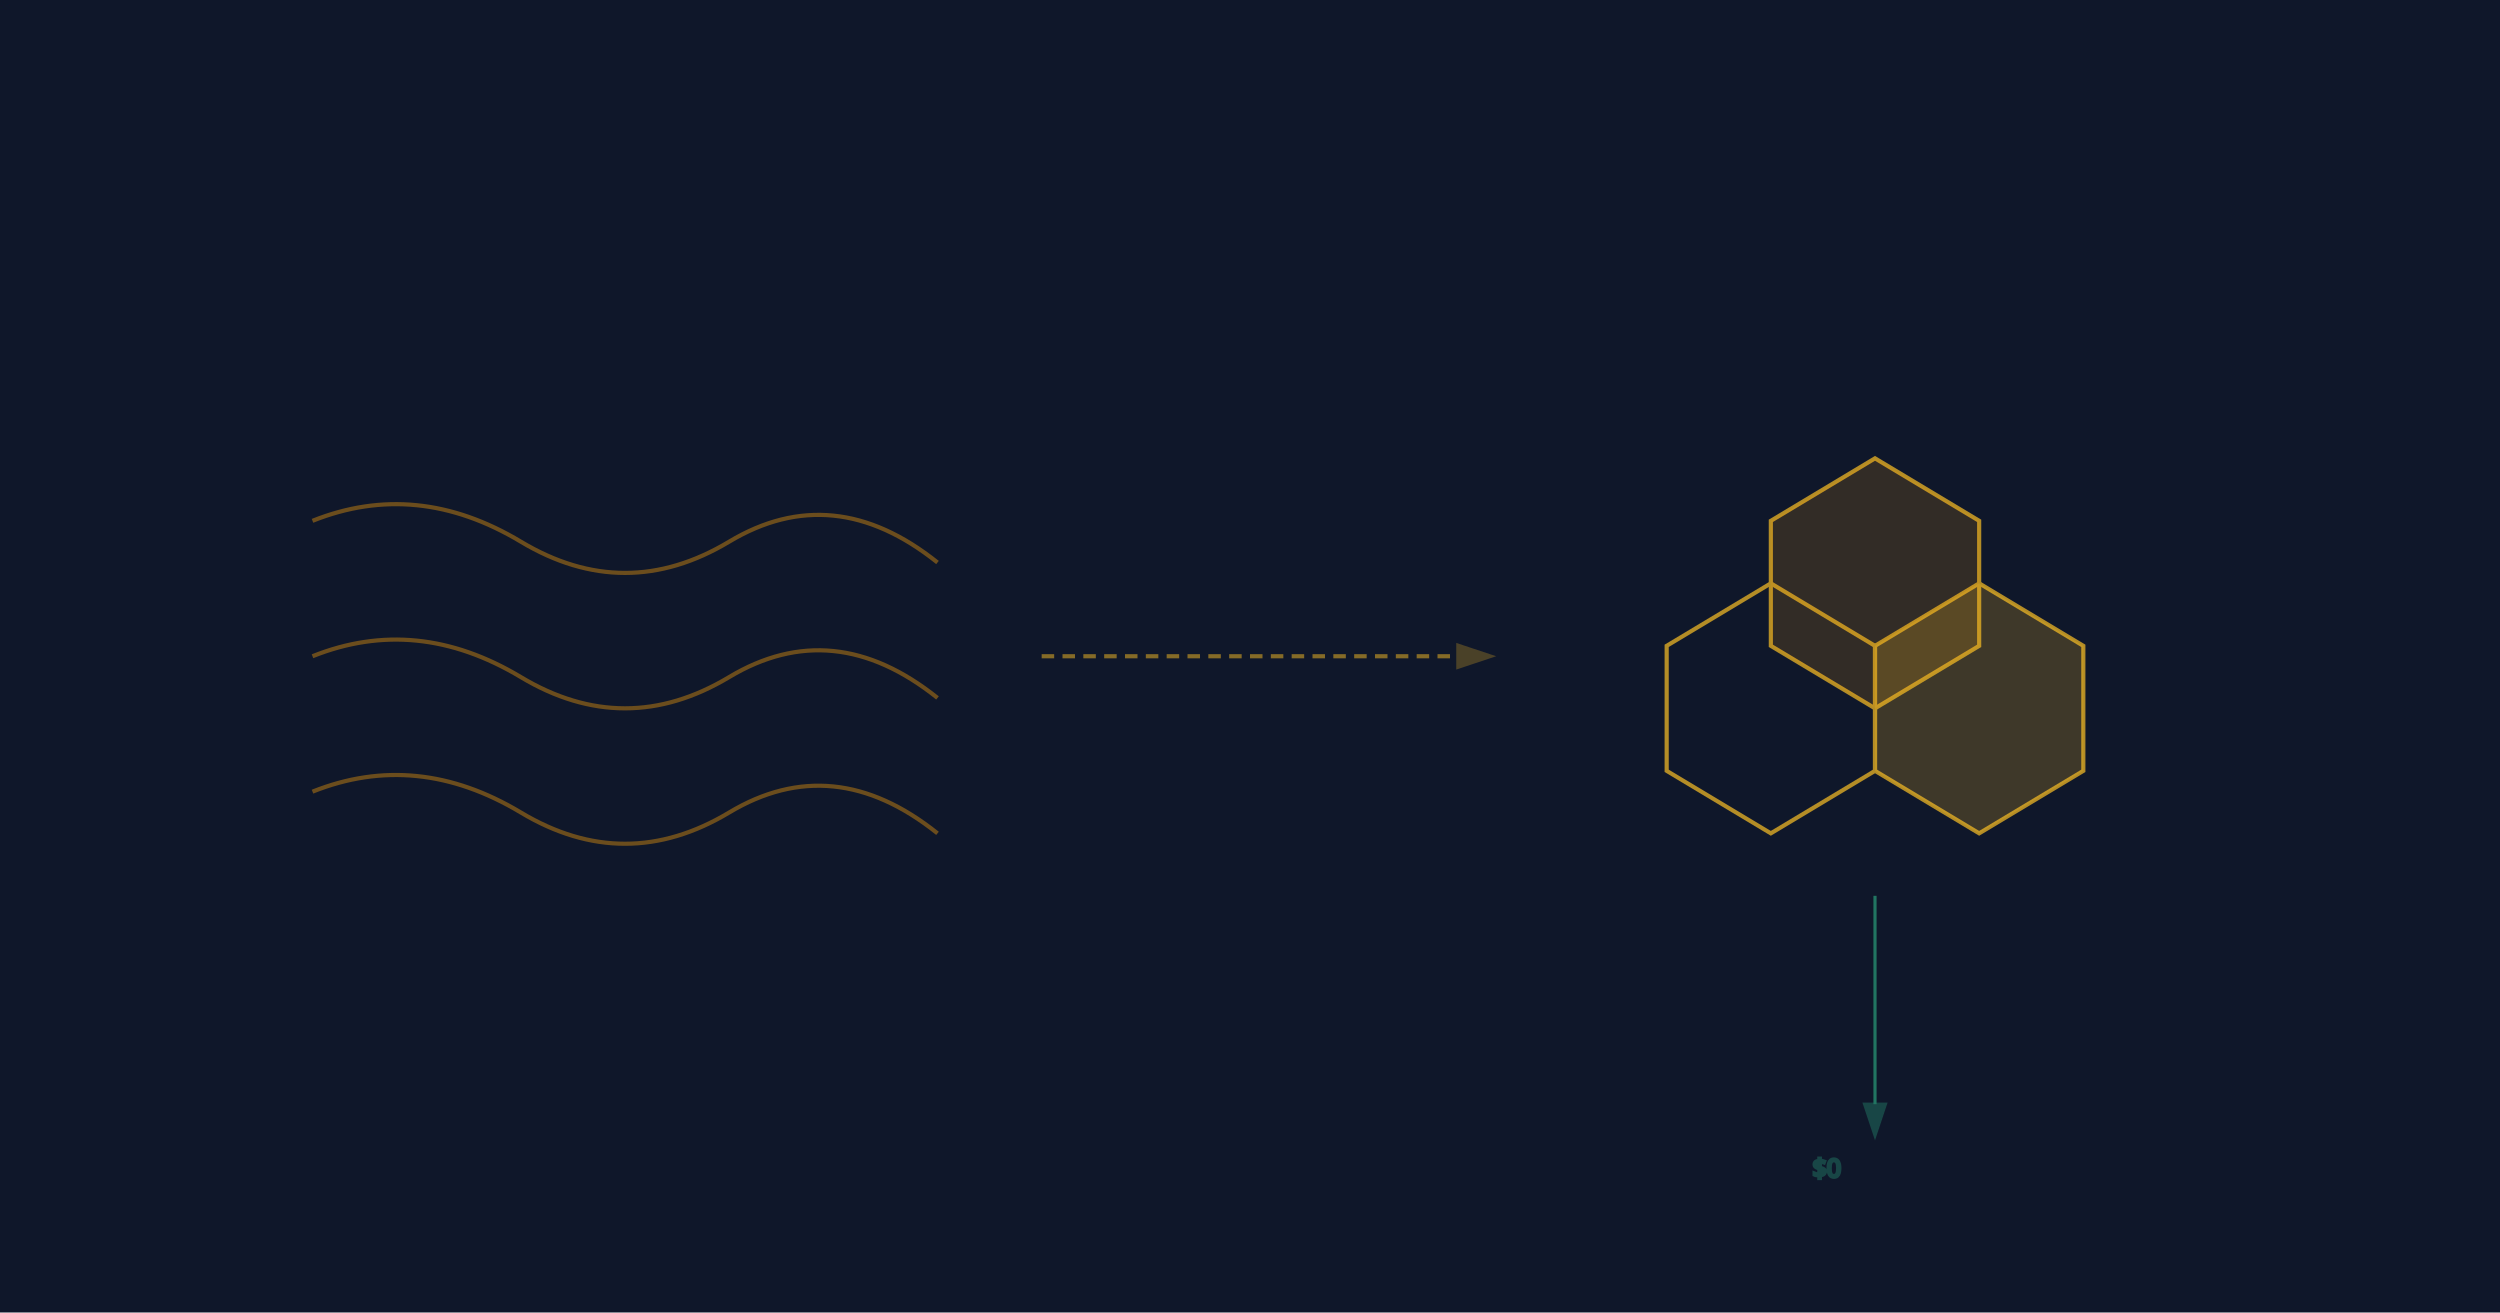
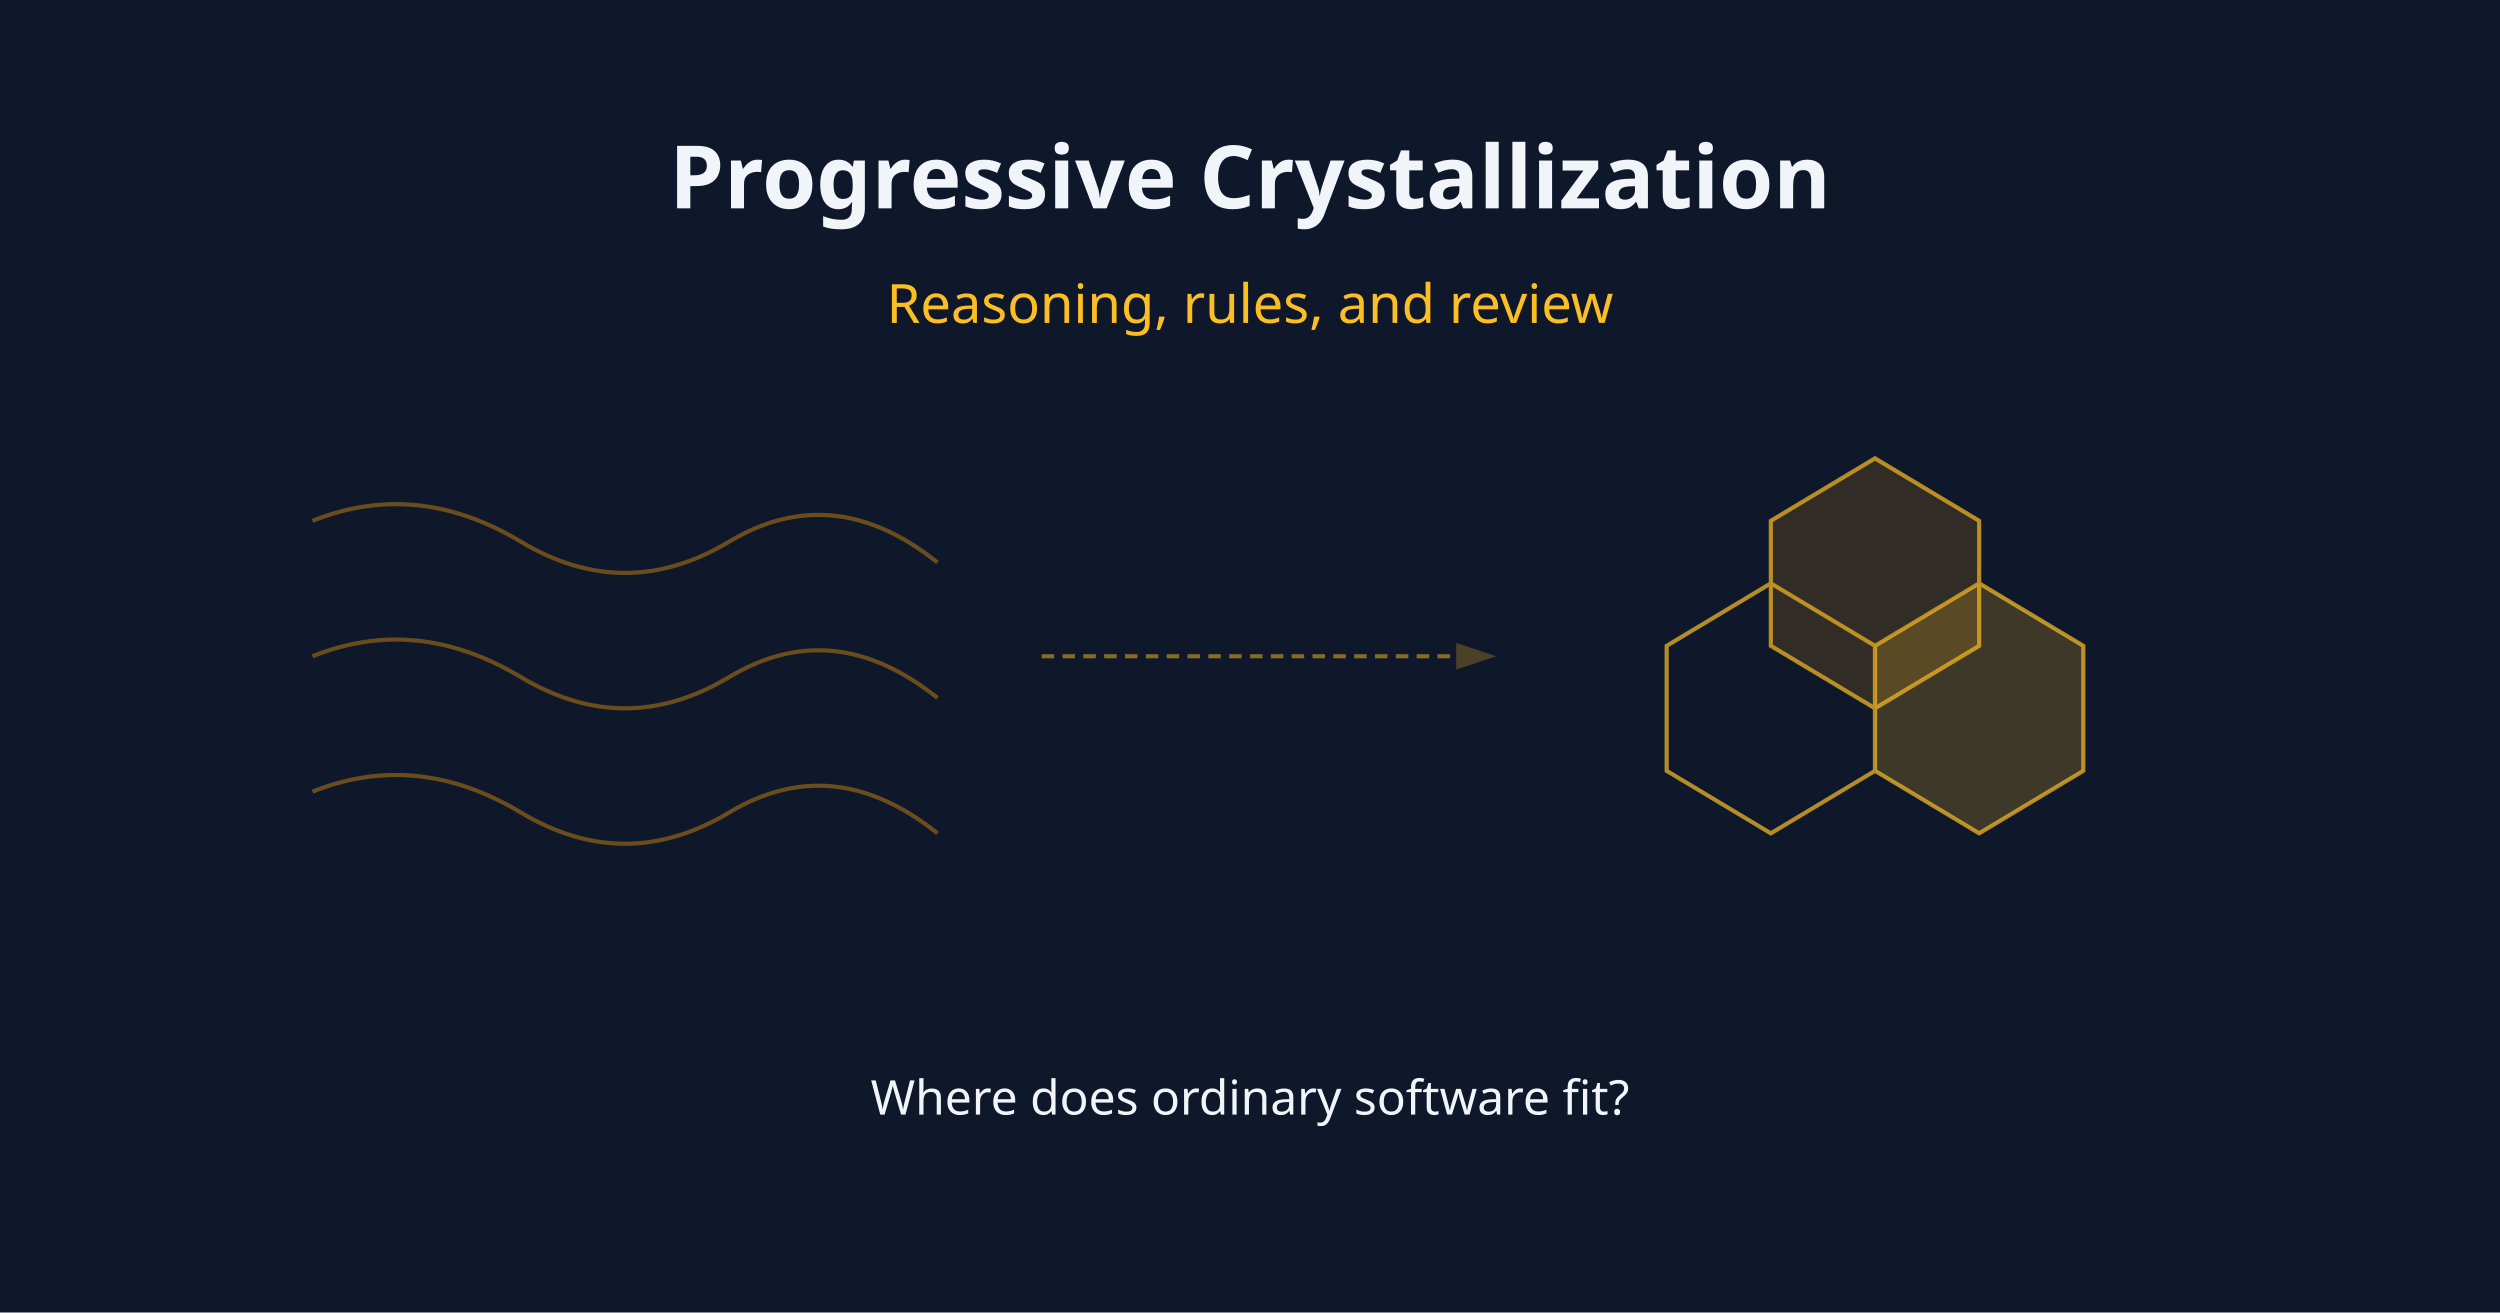
<svg xmlns="http://www.w3.org/2000/svg" width="1200" height="630" viewBox="0 0 1200 630">
  <rect width="1200" height="630" fill="#0f172a" />
  <g fill="none" stroke="#f59e0b" stroke-width="2" opacity="0.4">
    <path d="M150,250 Q200,230 250,260 Q300,290 350,260 Q400,230 450,270" />
    <path d="M150,315 Q200,295 250,325 Q300,355 350,325 Q400,295 450,335" />
    <path d="M150,380 Q200,360 250,390 Q300,420 350,390 Q400,360 450,400" />
  </g>
  <g fill="none" stroke="#fbbf24" stroke-width="2" opacity="0.5">
    <path d="M500,315 L700,315" stroke-dasharray="6,4" />
    <polygon points="700,310 715,315 700,320" fill="#fbbf24" opacity="0.5" />
  </g>
  <g fill="none" stroke="#fbbf24" stroke-width="2" opacity="0.7">
    <polygon points="850,250 900,220 950,250 950,310 900,340 850,310" />
    <polygon points="800,310 850,280 900,310 900,370 850,400 800,370" />
    <polygon points="900,310 950,280 1000,310 1000,370 950,400 900,370" />
  </g>
  <g fill="#f59e0b" opacity="0.15">
    <polygon points="850,250 900,220 950,250 950,310 900,340 850,310" />
  </g>
  <g fill="#fbbf24" opacity="0.2">
    <polygon points="900,310 950,280 1000,310 1000,370 950,400 900,370" />
  </g>
-   <g fill="none" stroke="#34d399" stroke-width="1.5" opacity="0.5">
-     <path d="M900,430 L900,530" />
-     <polygon points="895,530 900,545 905,530" fill="#34d399" opacity="0.5" />
-     <text x="870" y="565" font-family="sans-serif" font-size="12" fill="#34d399" opacity="0.5">$0</text>
+   <g font-family="Segoe UI, sans-serif" text-anchor="middle">
+     <text x="600" y="100" font-size="42" font-weight="600" fill="#f1f5f9">Progressive Crystallization</text>
+     <text x="600" y="155" font-size="26" fill="#fbbf24">Reasoning, rules, and review</text>
+     <text x="600" y="535" font-size="23" fill="#f1f5f9">Where does ordinary software fit?</text>
  </g>
</svg>
